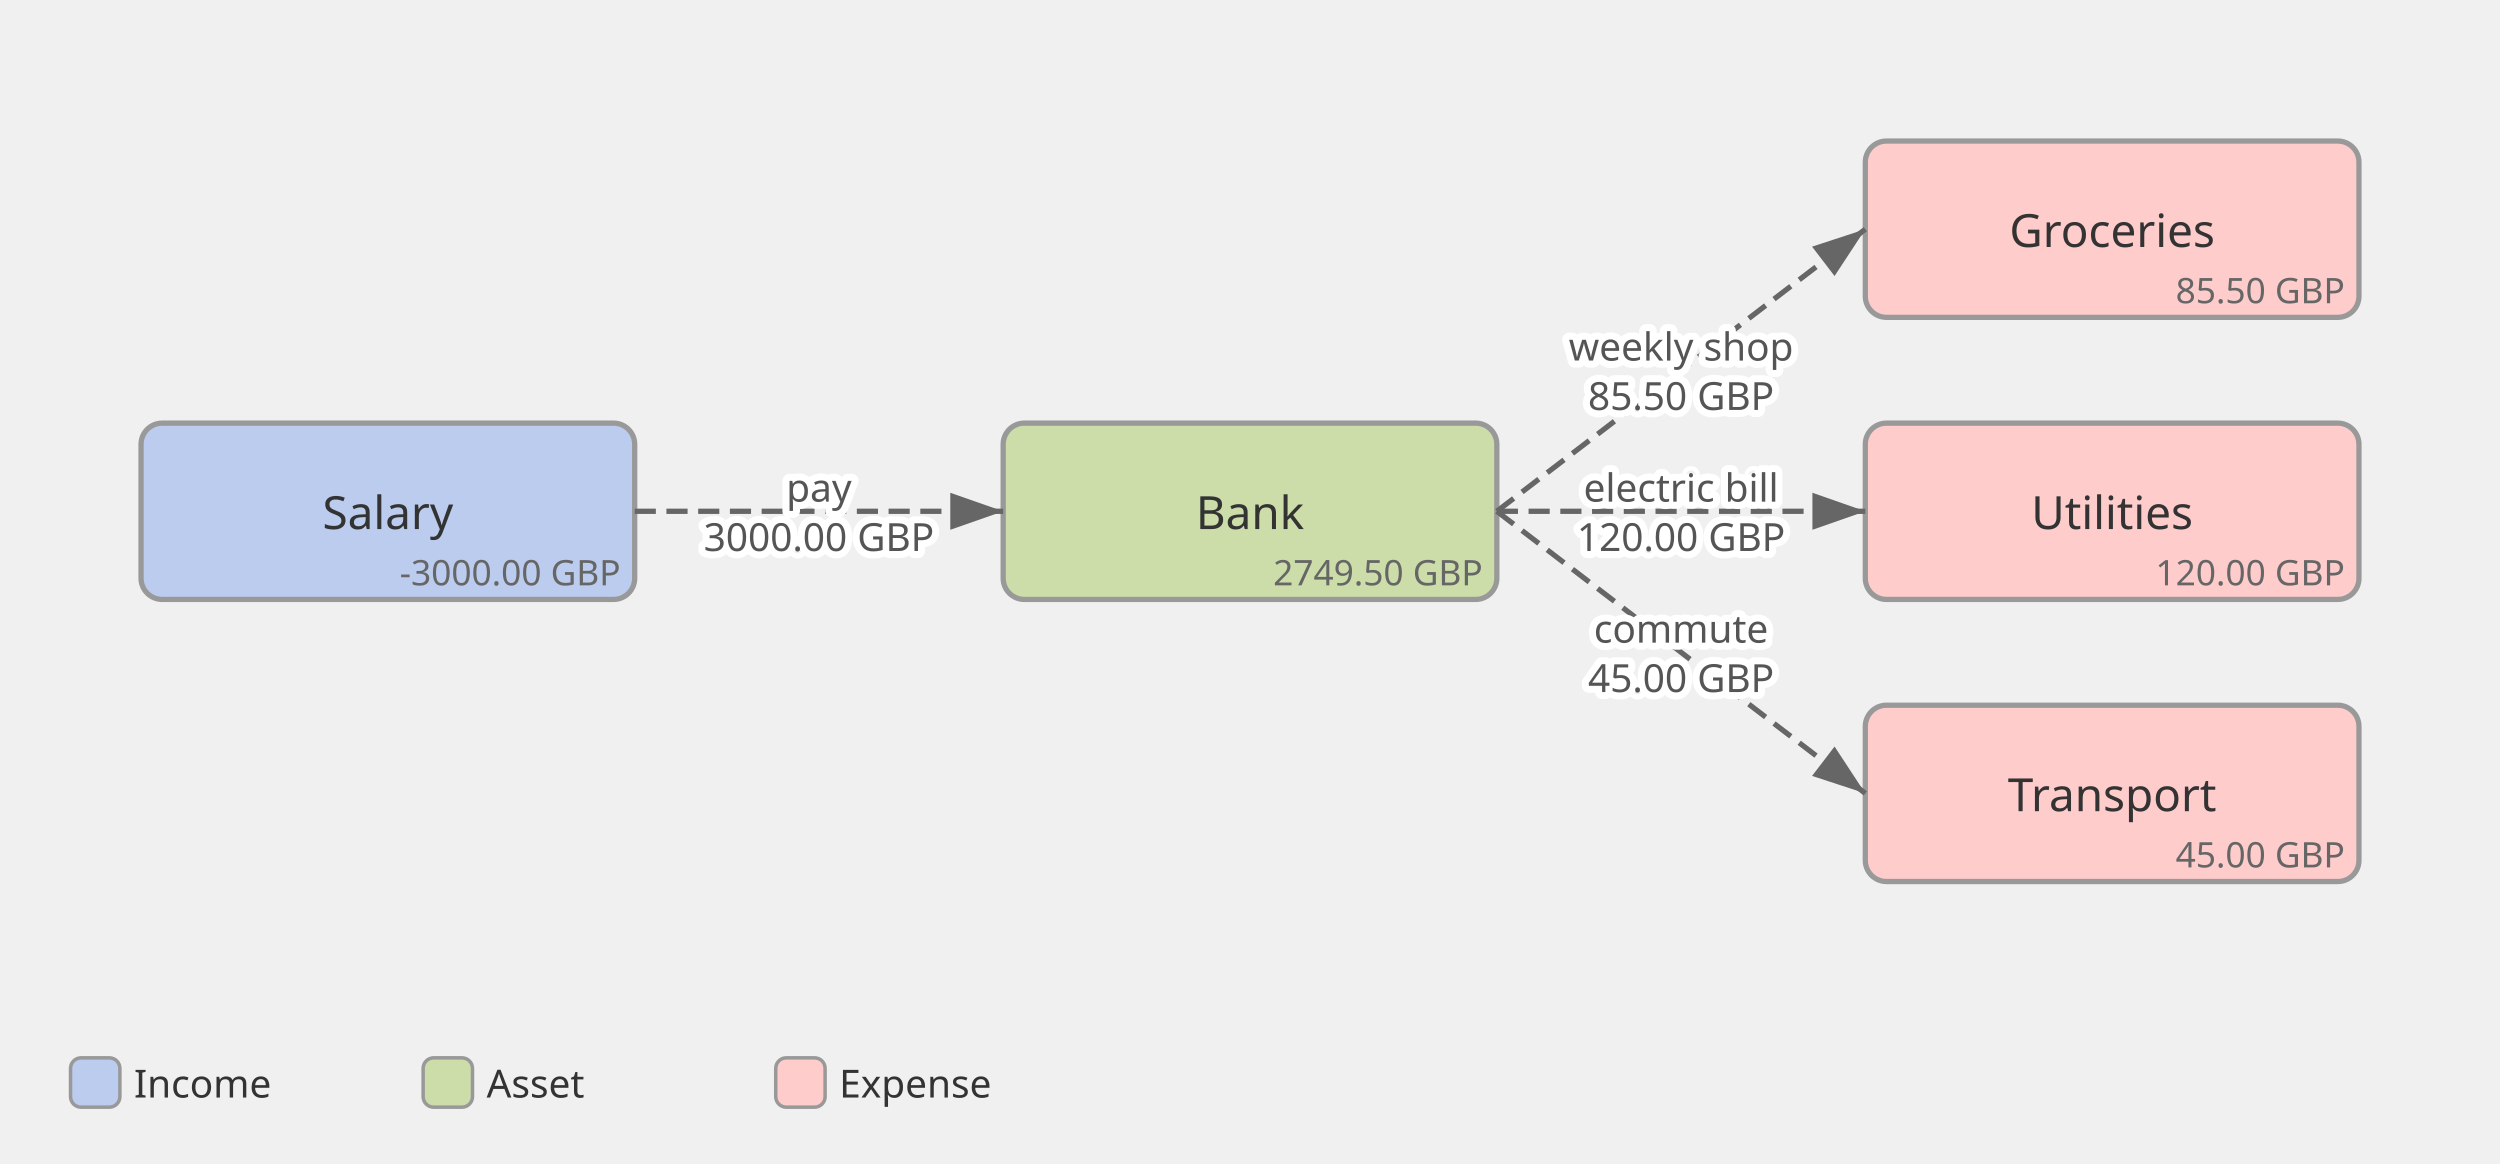
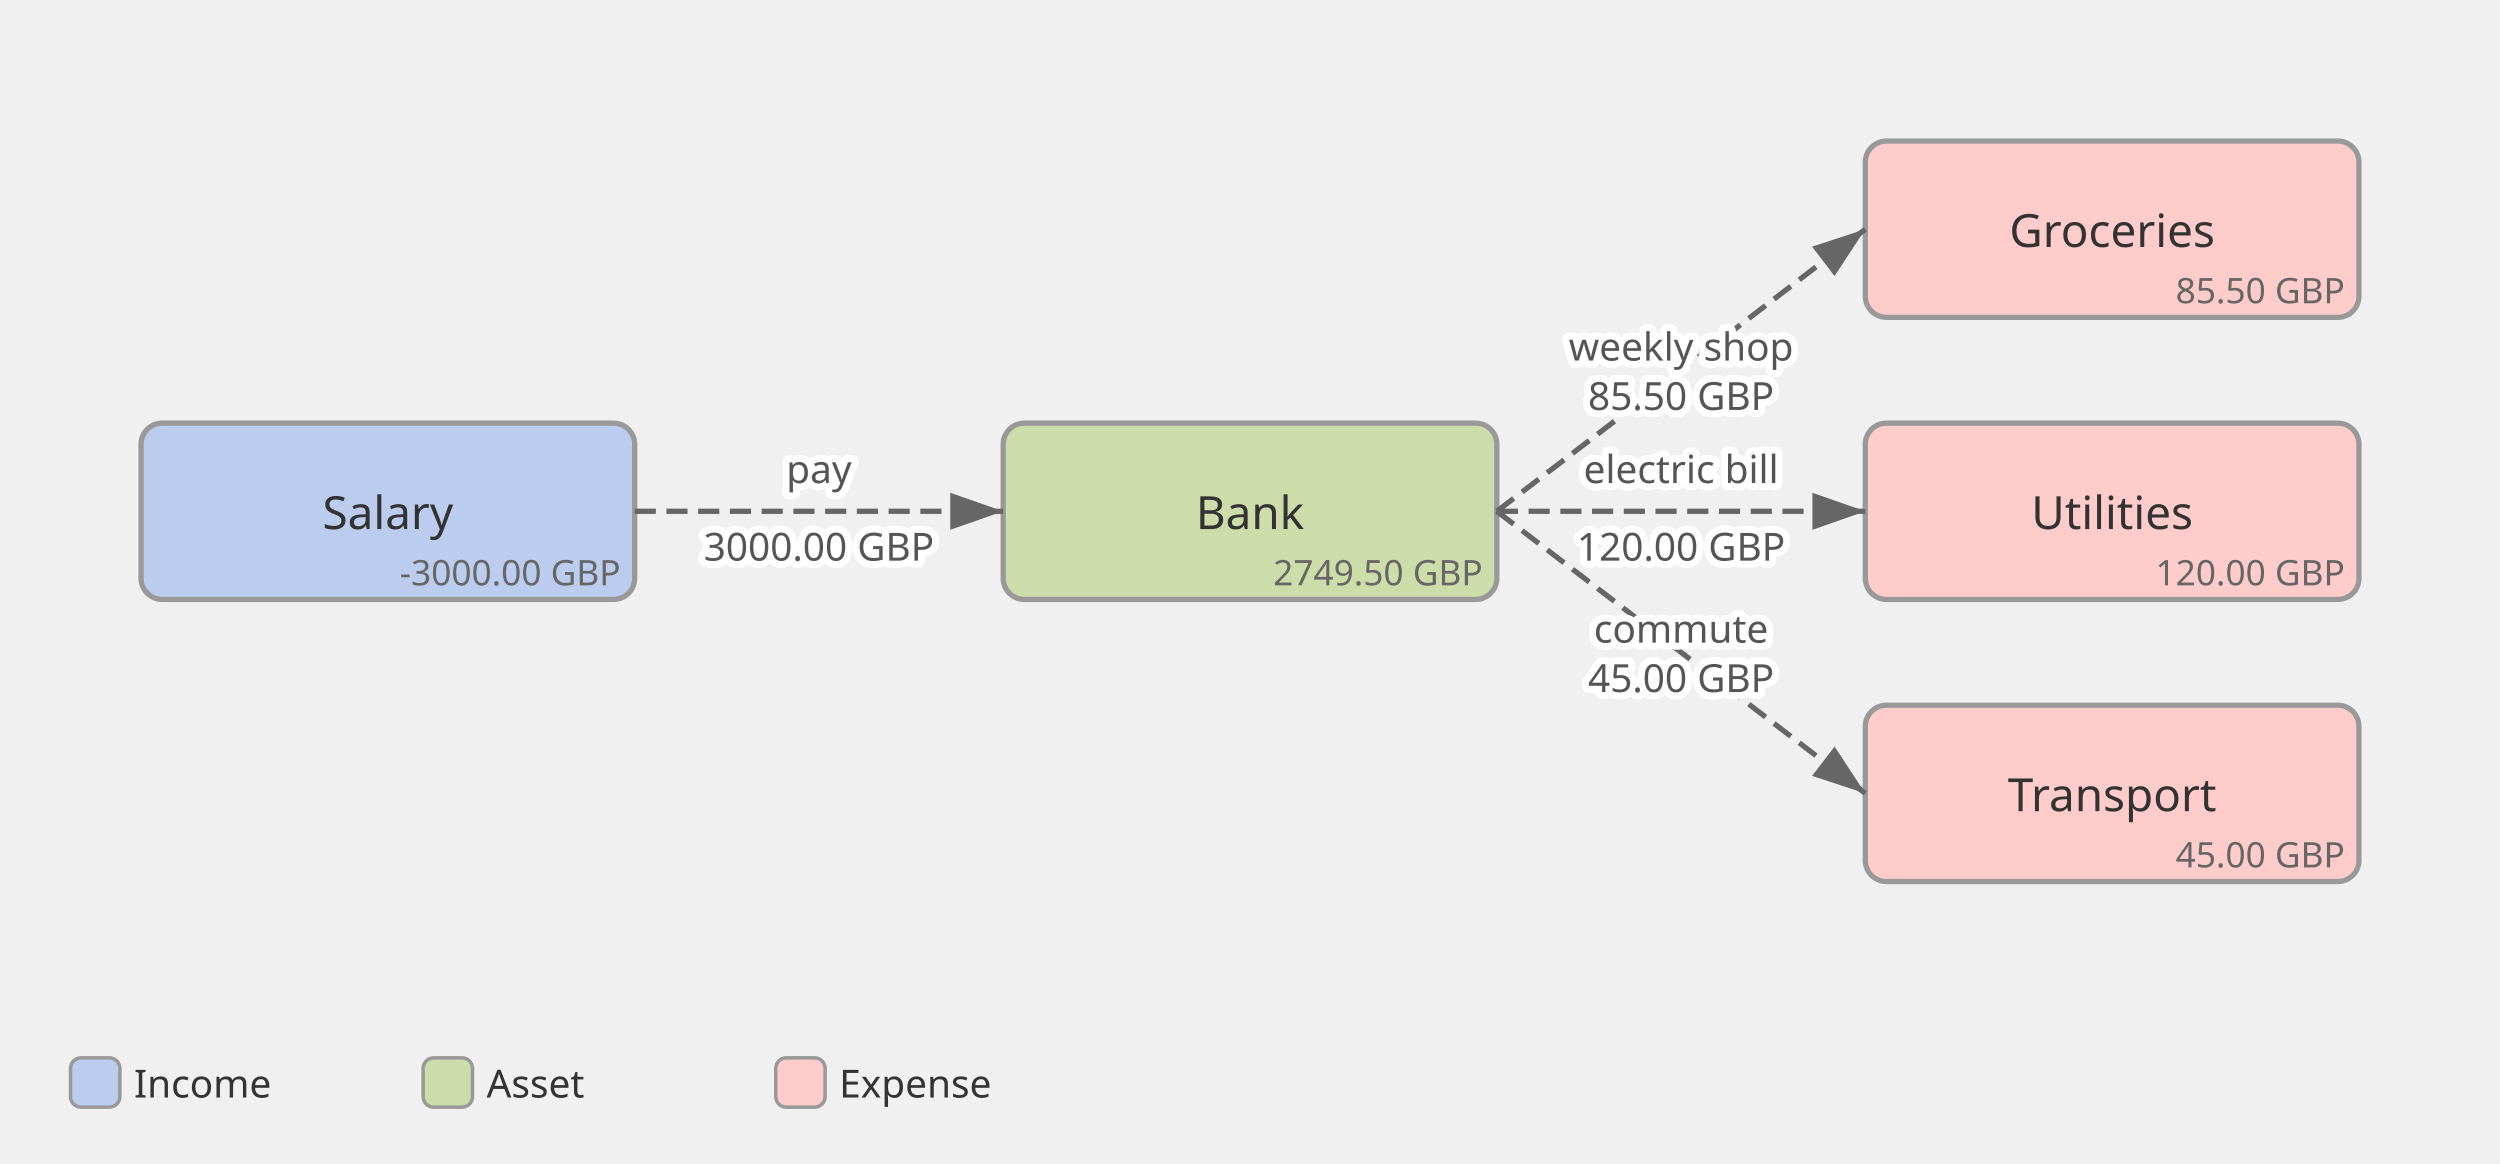
<svg xmlns="http://www.w3.org/2000/svg" viewBox="0 0 709 330" width="709" height="330">
  <defs>
    <marker id="arrowhead" markerWidth="10" markerHeight="7" refX="10" refY="3.5" orient="auto">
      <polygon points="0 0, 10 3.5, 0 7" fill="#666" />
    </marker>
  </defs>
  <style>
  .node rect { stroke: #999; stroke-width: 1.5; rx: 6; ry: 6; }
  .node text { font-family: sans-serif; font-size: 13px; fill: #333; text-anchor: middle; dominant-baseline: central; }
  .node .balance { font-size: 10px; fill: #666; text-anchor: end; dominant-baseline: auto; }
  .edge path { fill: none; stroke: #666; stroke-width: 1.5; marker-end: url(#arrowhead); }
-   .edge text { font-family: sans-serif; font-size: 11px; fill: #555; text-anchor: middle; }
-   .edge text.on-path { dominant-baseline: central; paint-order: stroke; stroke: #fff; stroke-width: 4px; stroke-linejoin: round; }
+   .edge text { font-family: sans-serif; font-size: 11px; fill: #555; text-anchor: middle; paint-order: stroke; stroke: #fff; stroke-width: 4px; stroke-linejoin: round; }
+   .edge text.on-path { dominant-baseline: central; }
  .legend text { font-family: sans-serif; font-size: 11px; fill: #333; dominant-baseline: central; }
  .legend rect { stroke: #999; stroke-width: 1; rx: 3; ry: 3; }
  @keyframes flow {
    from { stroke-dashoffset: 100; }
    to   { stroke-dashoffset: 0; }
  }
  .edge path { stroke-dasharray: 6 3; animation: flow 1.5s linear infinite; }
</style>
  <g class="node" transform="translate(40,120)">
    <rect width="140" height="50" fill="#BCE" />
    <text x="70" y="25">Salary</text>
    <text class="balance" x="140" y="50" dx="-4" dy="-4">-3000.00 GBP</text>
  </g>
  <g class="node" transform="translate(284.5,120)">
    <rect width="140" height="50" fill="#CDA" />
    <text x="70" y="25">Bank</text>
    <text class="balance" x="140" y="50" dx="-4" dy="-4">2749.50 GBP</text>
  </g>
  <g class="node" transform="translate(529,40)">
    <rect width="140" height="50" fill="#FCC" />
    <text x="70" y="25">Groceries</text>
    <text class="balance" x="140" y="50" dx="-4" dy="-4">85.50 GBP</text>
  </g>
  <g class="node" transform="translate(529,120)">
    <rect width="140" height="50" fill="#FCC" />
    <text x="70" y="25">Utilities</text>
    <text class="balance" x="140" y="50" dx="-4" dy="-4">120.00 GBP</text>
  </g>
  <g class="node" transform="translate(529,200)">
    <rect width="140" height="50" fill="#FCC" />
    <text x="70" y="25">Transport</text>
    <text class="balance" x="140" y="50" dx="-4" dy="-4">45.00 GBP</text>
  </g>
  <g class="edge">
    <path d="M180.0,145.0 L284.5,145.0" style="animation-delay: 0s" />
-     <text class="on-path" x="232.25" y="138">pay</text>
-     <text class="on-path" x="232.25" y="152">3000.00 GBP</text>
+     <text x="232.25" y="137">pay</text>
+     <text x="232.25" y="159">3000.00 GBP</text>
  </g>
  <g class="edge">
    <path d="M424.5,145.0 L529.0,65.0" style="animation-delay: 0.3s" />
    <text class="on-path" x="476.75" y="98">weekly shop</text>
    <text class="on-path" x="476.75" y="112">85.50 GBP</text>
  </g>
  <g class="edge">
    <path d="M424.5,145.0 L529.0,145.0" style="animation-delay: 0.6s" />
-     <text class="on-path" x="476.75" y="138">electric bill</text>
-     <text class="on-path" x="476.75" y="152">120.00 GBP</text>
+     <text x="476.75" y="137">electric bill</text>
+     <text x="476.75" y="159">120.00 GBP</text>
  </g>
  <g class="edge">
    <path d="M424.5,145.0 L529.0,225.0" style="animation-delay: 0.9s" />
    <text class="on-path" x="476.75" y="178">commute</text>
    <text class="on-path" x="476.75" y="192">45.00 GBP</text>
  </g>
  <g class="legend" transform="translate(20,330)" dy="-30">
    <rect x="0" y="-30" width="14" height="14" fill="#BCE" />
    <text x="18" y="-23">Income</text>
    <rect x="100" y="-30" width="14" height="14" fill="#CDA" />
    <text x="118" y="-23">Asset</text>
    <rect x="200" y="-30" width="14" height="14" fill="#FCC" />
    <text x="218" y="-23">Expense</text>
  </g>
</svg>
